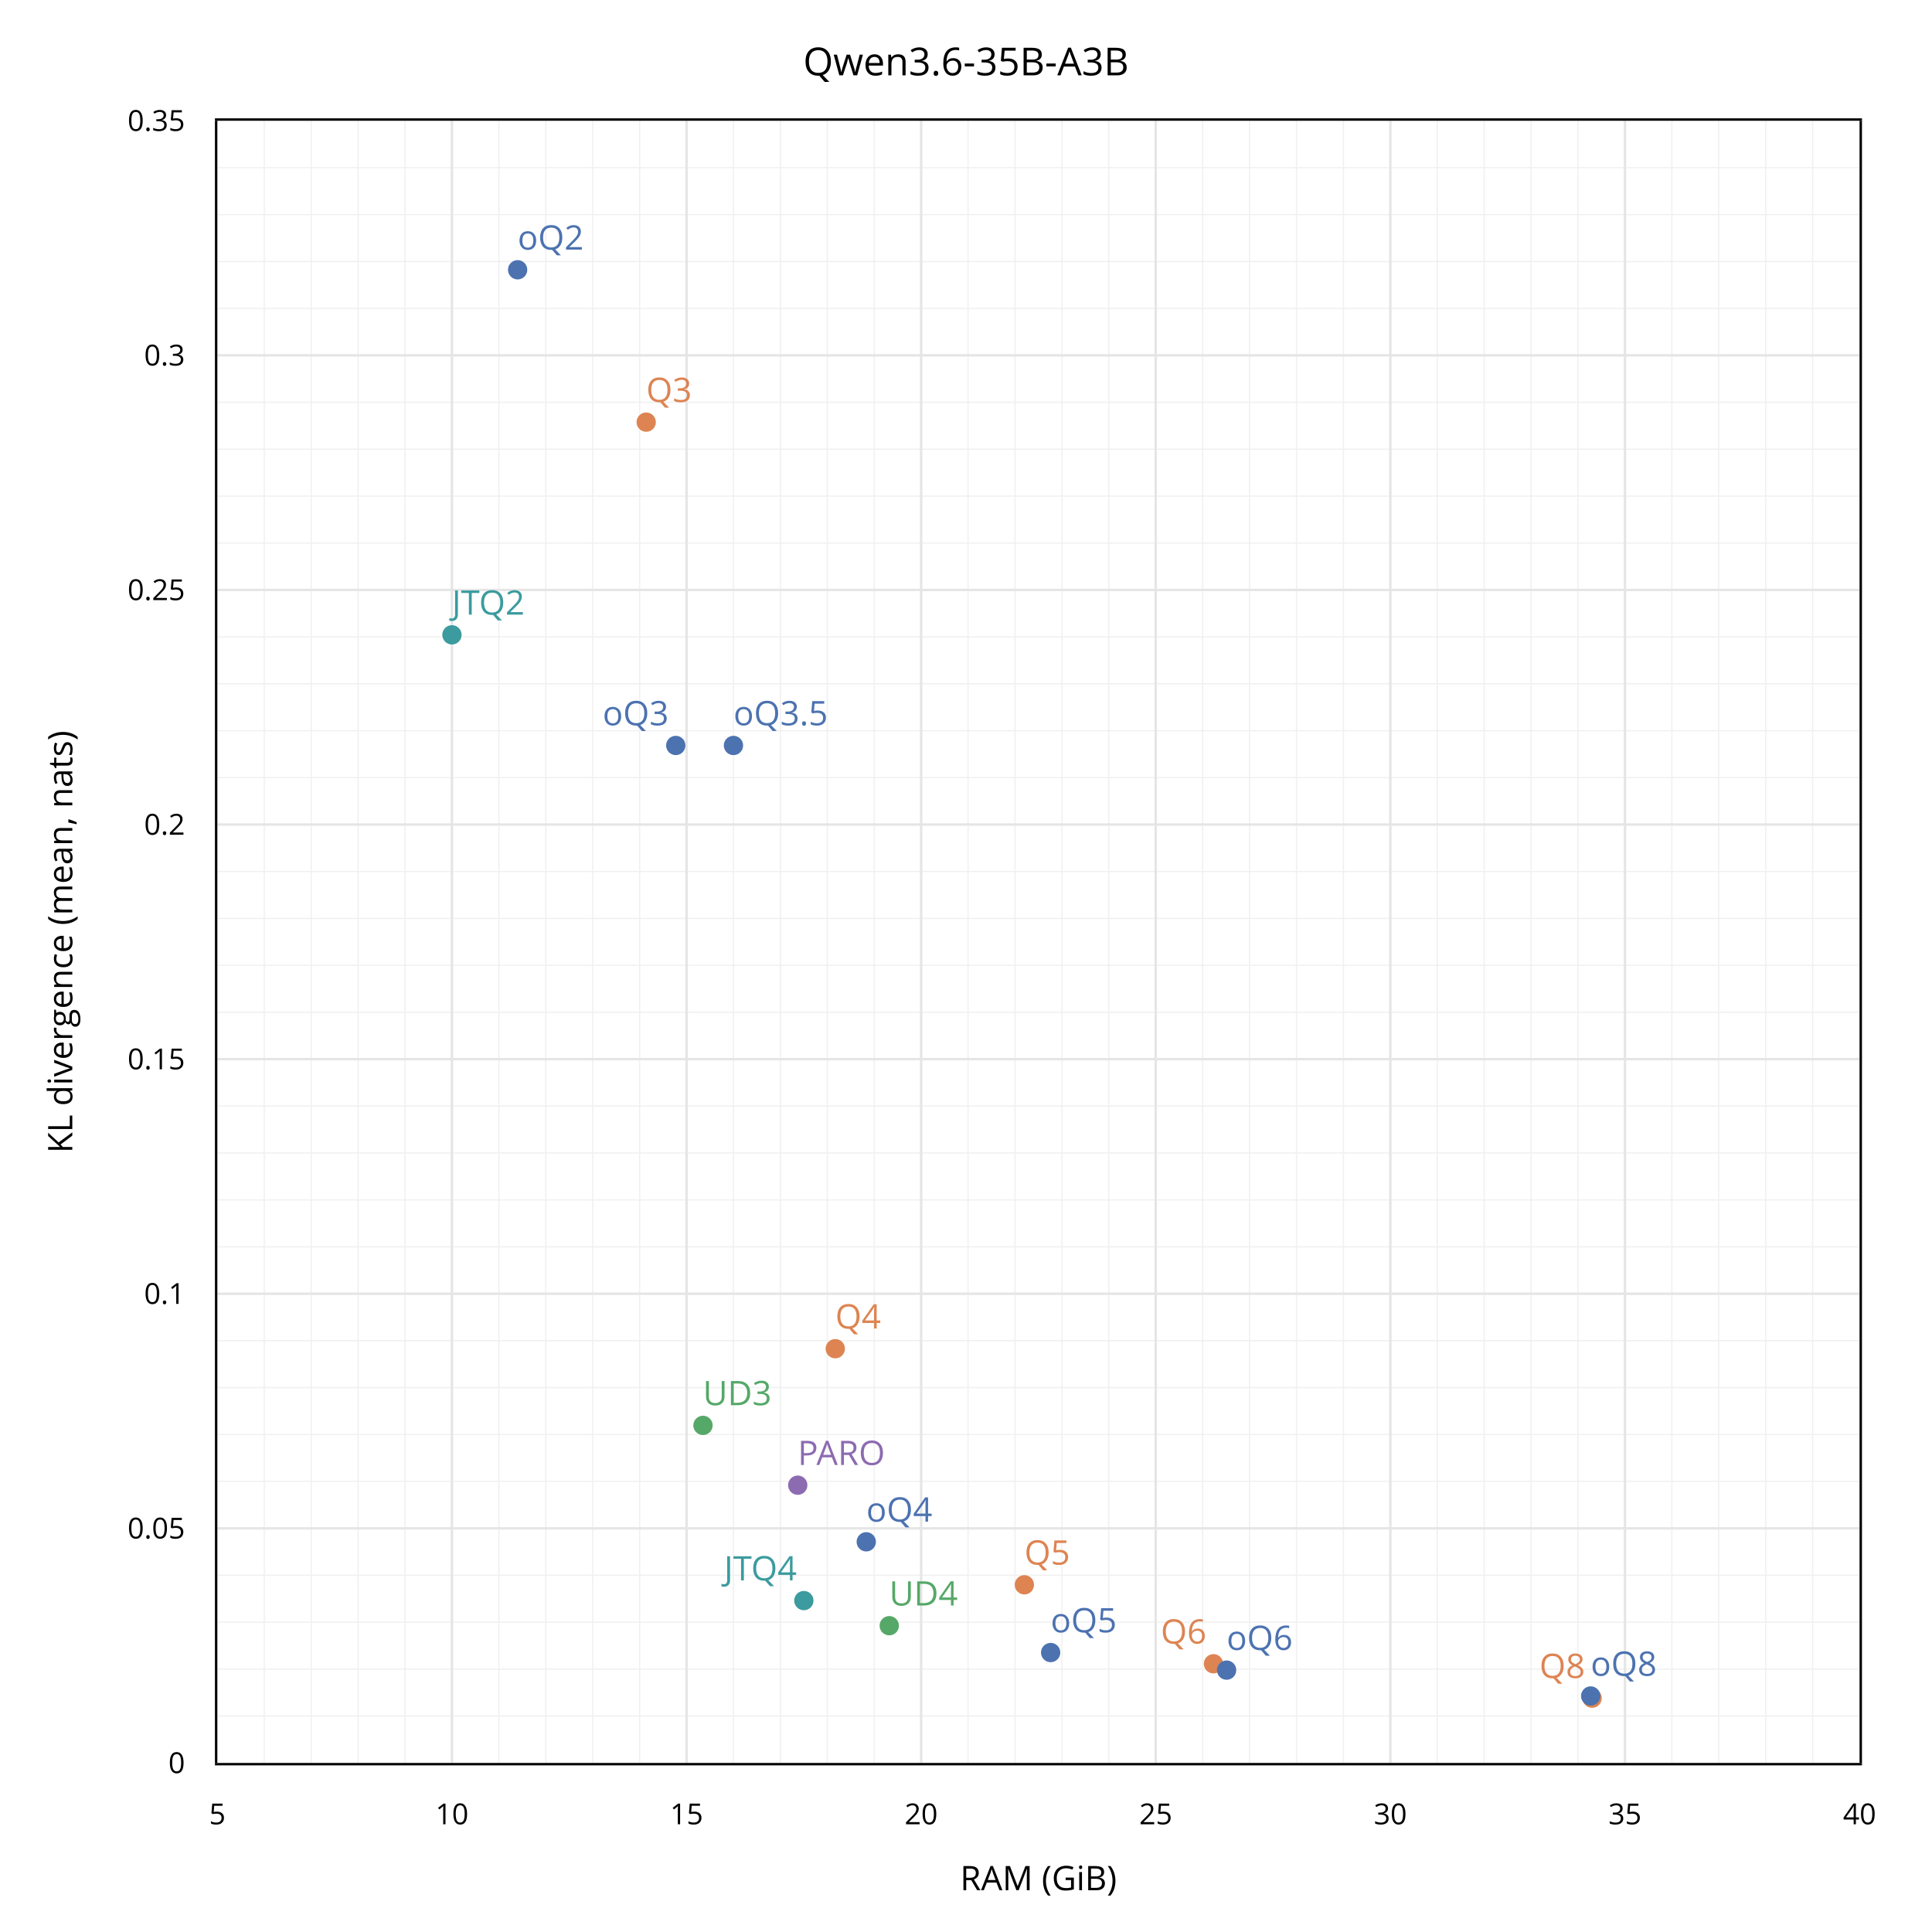
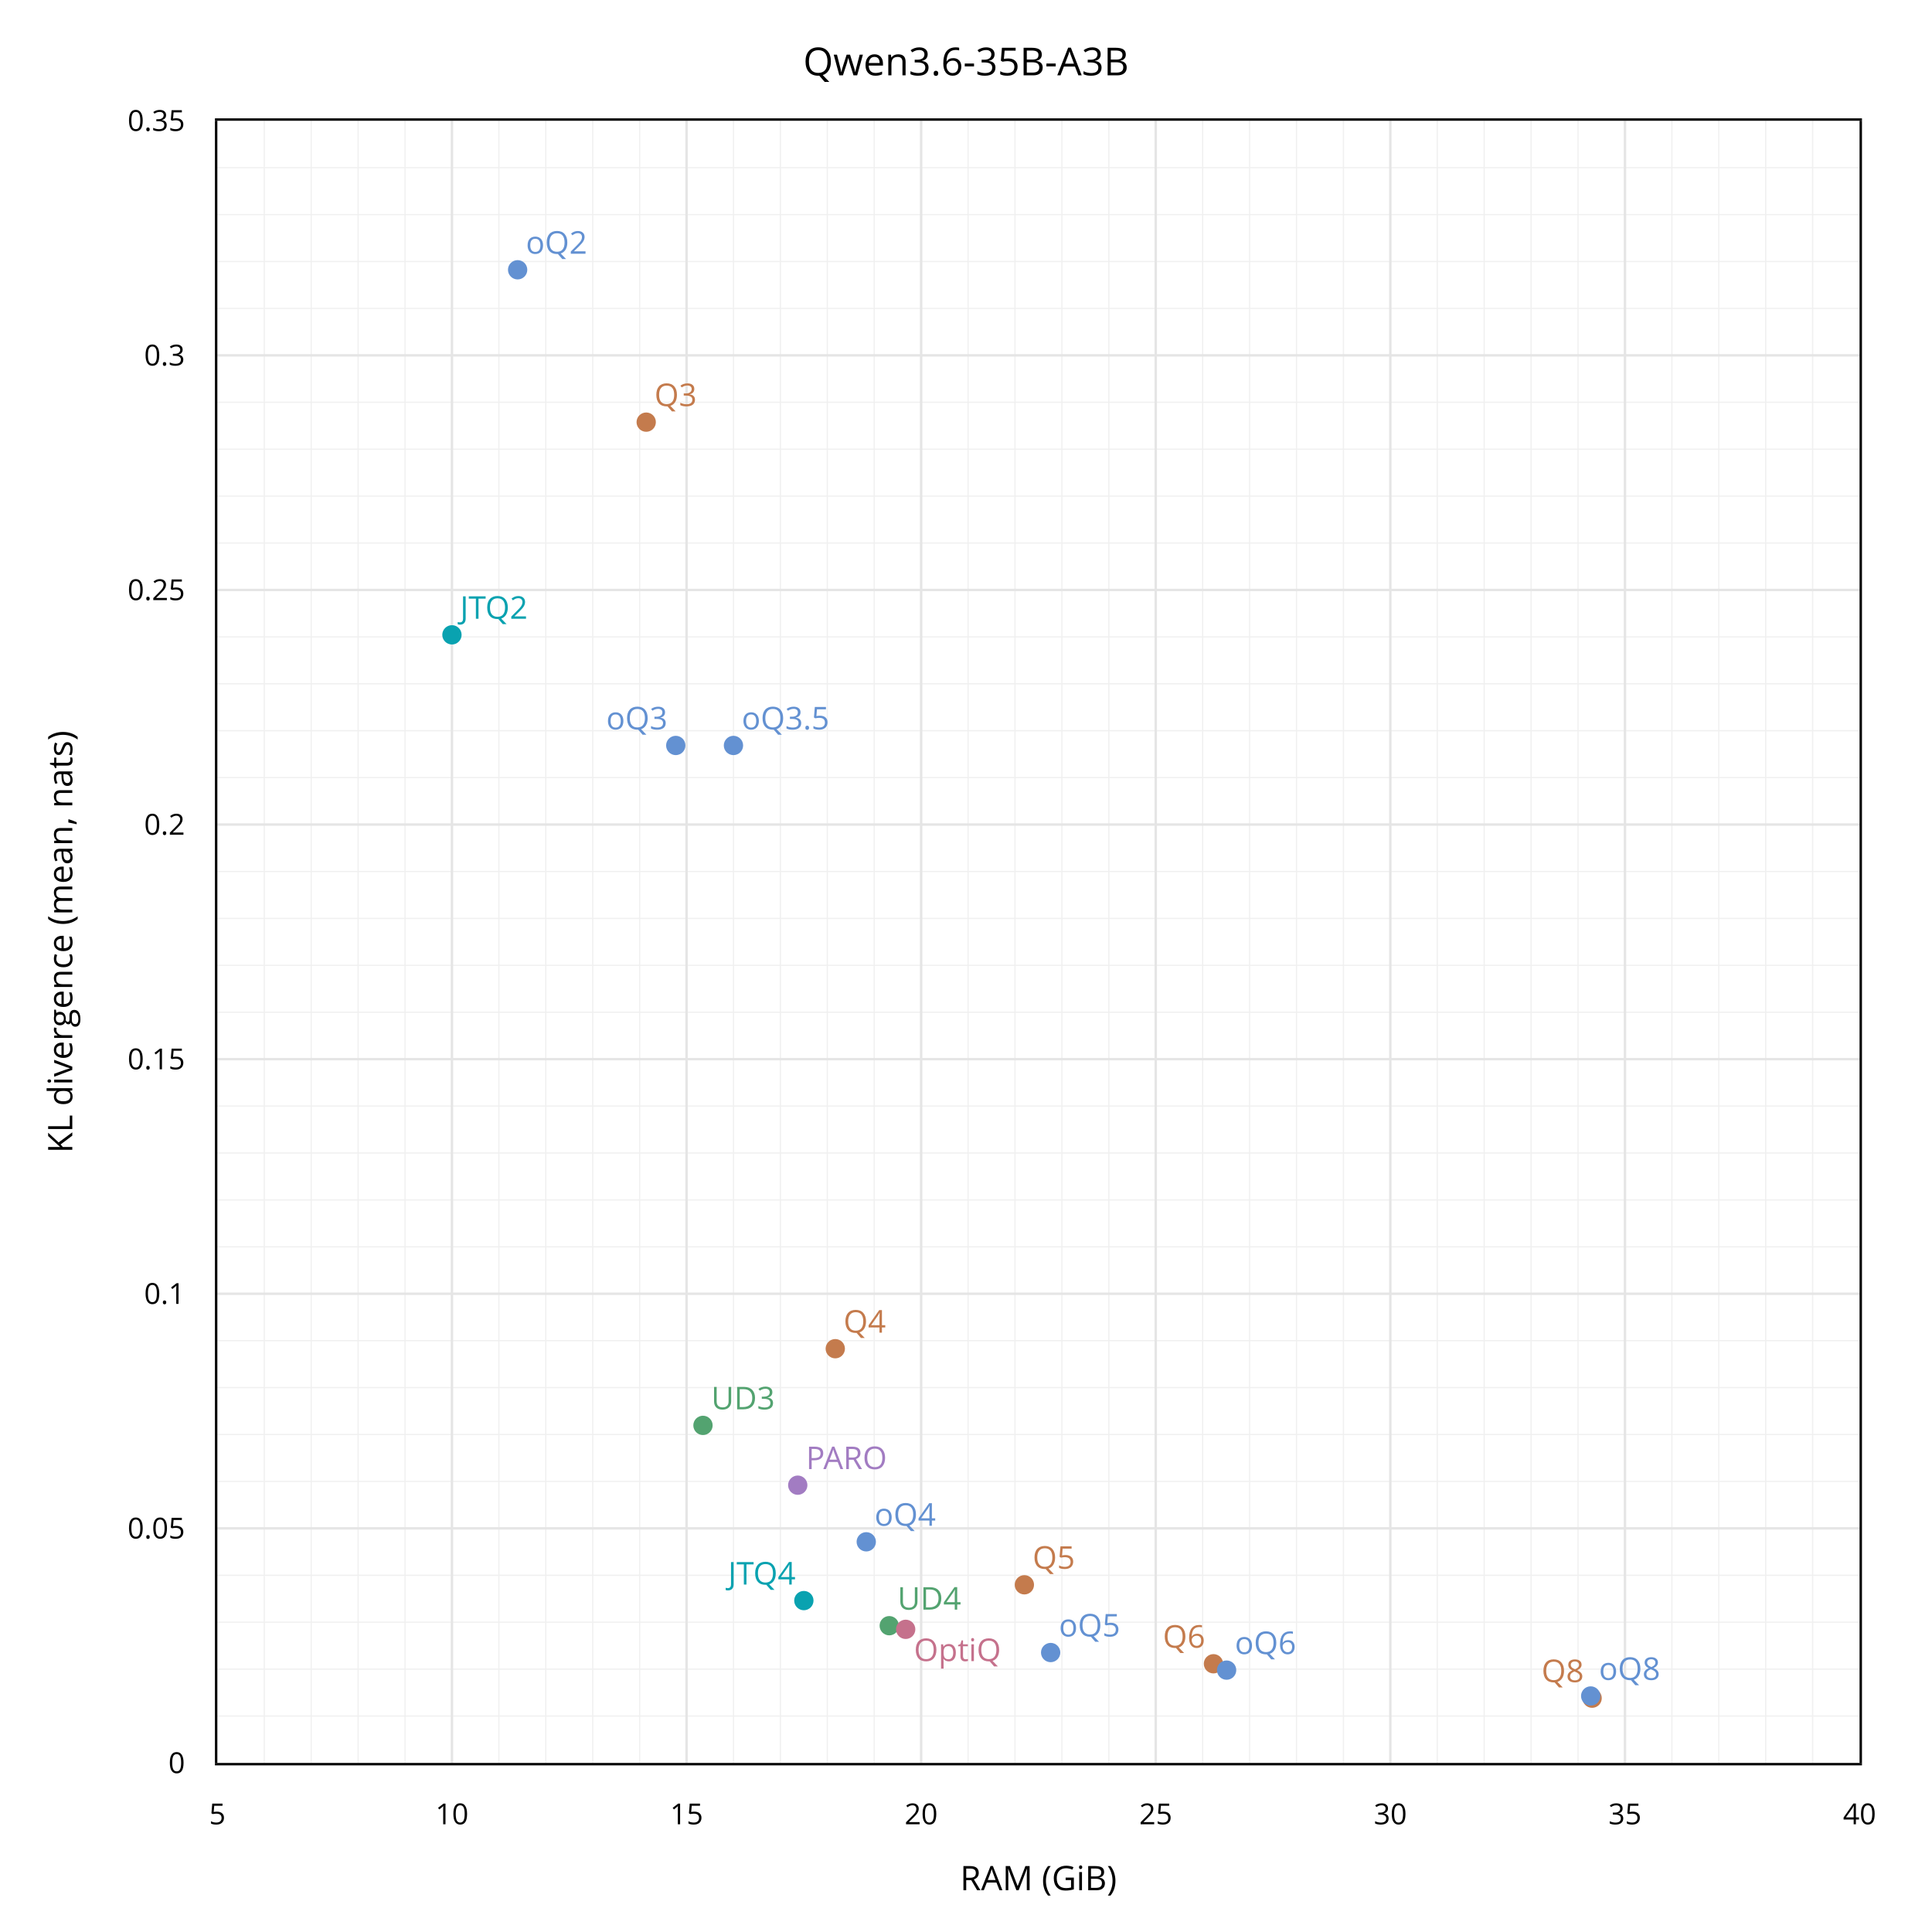
<svg xmlns="http://www.w3.org/2000/svg" class="main-svg" width="800" height="800" style="" viewBox="0 0 800 800">
  <rect x="0" y="0" width="800" height="800" style="fill: rgb(255, 255, 255); fill-opacity: 1;" />
-   <defs id="defs-a17a42">
+   <defs id="defs-a7e552">
    <g class="clips">
-       <clipPath id="clipa17a42xyplot" class="plotclip">
+       <clipPath id="clipa7e552xyplot" class="plotclip">
        <rect width="680" height="680" />
      </clipPath>
-       <clipPath class="axesclip" id="clipa17a42x">
+       <clipPath class="axesclip" id="clipa7e552x">
        <rect x="90" y="0" width="680" height="800" />
      </clipPath>
-       <clipPath class="axesclip" id="clipa17a42y">
+       <clipPath class="axesclip" id="clipa7e552y">
        <rect x="0" y="50" width="800" height="680" />
      </clipPath>
-       <clipPath class="axesclip" id="clipa17a42xy">
+       <clipPath class="axesclip" id="clipa7e552xy">
        <rect x="90" y="50" width="680" height="680" />
      </clipPath>
    </g>
    <g class="gradients" />
    <g class="patterns" />
  </defs>
  <g class="bglayer" />
  <g class="layer-below">
    <g class="imagelayer" />
    <g class="shapelayer" />
  </g>
  <g class="cartesianlayer">
    <g class="subplot xy">
      <g class="layer-subplot">
        <g class="shapelayer" />
        <g class="imagelayer" />
      </g>
      <g class="minor-gridlayer">
        <g class="x">
          <path class="xgrid crisp" transform="translate(109.43,0)" d="M0,50v680" style="stroke: rgb(240, 240, 240); stroke-opacity: 1; stroke-width: 0.5px;" />
          <path class="xgrid crisp" transform="translate(128.86,0)" d="M0,50v680" style="stroke: rgb(240, 240, 240); stroke-opacity: 1; stroke-width: 0.5px;" />
          <path class="xgrid crisp" transform="translate(148.29,0)" d="M0,50v680" style="stroke: rgb(240, 240, 240); stroke-opacity: 1; stroke-width: 0.5px;" />
          <path class="xgrid crisp" transform="translate(167.71,0)" d="M0,50v680" style="stroke: rgb(240, 240, 240); stroke-opacity: 1; stroke-width: 0.5px;" />
          <path class="xgrid crisp" transform="translate(206.57,0)" d="M0,50v680" style="stroke: rgb(240, 240, 240); stroke-opacity: 1; stroke-width: 0.5px;" />
          <path class="xgrid crisp" transform="translate(226,0)" d="M0,50v680" style="stroke: rgb(240, 240, 240); stroke-opacity: 1; stroke-width: 0.5px;" />
          <path class="xgrid crisp" transform="translate(245.43,0)" d="M0,50v680" style="stroke: rgb(240, 240, 240); stroke-opacity: 1; stroke-width: 0.5px;" />
          <path class="xgrid crisp" transform="translate(264.86,0)" d="M0,50v680" style="stroke: rgb(240, 240, 240); stroke-opacity: 1; stroke-width: 0.5px;" />
          <path class="xgrid crisp" transform="translate(303.71,0)" d="M0,50v680" style="stroke: rgb(240, 240, 240); stroke-opacity: 1; stroke-width: 0.5px;" />
          <path class="xgrid crisp" transform="translate(323.14,0)" d="M0,50v680" style="stroke: rgb(240, 240, 240); stroke-opacity: 1; stroke-width: 0.5px;" />
          <path class="xgrid crisp" transform="translate(342.57,0)" d="M0,50v680" style="stroke: rgb(240, 240, 240); stroke-opacity: 1; stroke-width: 0.5px;" />
          <path class="xgrid crisp" transform="translate(362,0)" d="M0,50v680" style="stroke: rgb(240, 240, 240); stroke-opacity: 1; stroke-width: 0.5px;" />
          <path class="xgrid crisp" transform="translate(400.86,0)" d="M0,50v680" style="stroke: rgb(240, 240, 240); stroke-opacity: 1; stroke-width: 0.5px;" />
          <path class="xgrid crisp" transform="translate(420.29,0)" d="M0,50v680" style="stroke: rgb(240, 240, 240); stroke-opacity: 1; stroke-width: 0.5px;" />
          <path class="xgrid crisp" transform="translate(439.71,0)" d="M0,50v680" style="stroke: rgb(240, 240, 240); stroke-opacity: 1; stroke-width: 0.5px;" />
          <path class="xgrid crisp" transform="translate(459.14,0)" d="M0,50v680" style="stroke: rgb(240, 240, 240); stroke-opacity: 1; stroke-width: 0.5px;" />
          <path class="xgrid crisp" transform="translate(498,0)" d="M0,50v680" style="stroke: rgb(240, 240, 240); stroke-opacity: 1; stroke-width: 0.5px;" />
          <path class="xgrid crisp" transform="translate(517.43,0)" d="M0,50v680" style="stroke: rgb(240, 240, 240); stroke-opacity: 1; stroke-width: 0.5px;" />
          <path class="xgrid crisp" transform="translate(536.86,0)" d="M0,50v680" style="stroke: rgb(240, 240, 240); stroke-opacity: 1; stroke-width: 0.5px;" />
          <path class="xgrid crisp" transform="translate(556.29,0)" d="M0,50v680" style="stroke: rgb(240, 240, 240); stroke-opacity: 1; stroke-width: 0.5px;" />
          <path class="xgrid crisp" transform="translate(595.14,0)" d="M0,50v680" style="stroke: rgb(240, 240, 240); stroke-opacity: 1; stroke-width: 0.5px;" />
          <path class="xgrid crisp" transform="translate(614.57,0)" d="M0,50v680" style="stroke: rgb(240, 240, 240); stroke-opacity: 1; stroke-width: 0.5px;" />
          <path class="xgrid crisp" transform="translate(634,0)" d="M0,50v680" style="stroke: rgb(240, 240, 240); stroke-opacity: 1; stroke-width: 0.5px;" />
          <path class="xgrid crisp" transform="translate(653.43,0)" d="M0,50v680" style="stroke: rgb(240, 240, 240); stroke-opacity: 1; stroke-width: 0.5px;" />
          <path class="xgrid crisp" transform="translate(692.29,0)" d="M0,50v680" style="stroke: rgb(240, 240, 240); stroke-opacity: 1; stroke-width: 0.5px;" />
          <path class="xgrid crisp" transform="translate(711.71,0)" d="M0,50v680" style="stroke: rgb(240, 240, 240); stroke-opacity: 1; stroke-width: 0.5px;" />
          <path class="xgrid crisp" transform="translate(731.14,0)" d="M0,50v680" style="stroke: rgb(240, 240, 240); stroke-opacity: 1; stroke-width: 0.5px;" />
          <path class="xgrid crisp" transform="translate(750.57,0)" d="M0,50v680" style="stroke: rgb(240, 240, 240); stroke-opacity: 1; stroke-width: 0.5px;" />
        </g>
        <g class="y">
          <path class="ygrid crisp" transform="translate(0,710.57)" d="M90,0h680" style="stroke: rgb(240, 240, 240); stroke-opacity: 1; stroke-width: 0.5px;" />
          <path class="ygrid crisp" transform="translate(0,691.14)" d="M90,0h680" style="stroke: rgb(240, 240, 240); stroke-opacity: 1; stroke-width: 0.5px;" />
          <path class="ygrid crisp" transform="translate(0,671.71)" d="M90,0h680" style="stroke: rgb(240, 240, 240); stroke-opacity: 1; stroke-width: 0.5px;" />
          <path class="ygrid crisp" transform="translate(0,652.29)" d="M90,0h680" style="stroke: rgb(240, 240, 240); stroke-opacity: 1; stroke-width: 0.5px;" />
          <path class="ygrid crisp" transform="translate(0,613.43)" d="M90,0h680" style="stroke: rgb(240, 240, 240); stroke-opacity: 1; stroke-width: 0.5px;" />
          <path class="ygrid crisp" transform="translate(0,594)" d="M90,0h680" style="stroke: rgb(240, 240, 240); stroke-opacity: 1; stroke-width: 0.5px;" />
          <path class="ygrid crisp" transform="translate(0,574.57)" d="M90,0h680" style="stroke: rgb(240, 240, 240); stroke-opacity: 1; stroke-width: 0.5px;" />
          <path class="ygrid crisp" transform="translate(0,555.14)" d="M90,0h680" style="stroke: rgb(240, 240, 240); stroke-opacity: 1; stroke-width: 0.5px;" />
          <path class="ygrid crisp" transform="translate(0,516.29)" d="M90,0h680" style="stroke: rgb(240, 240, 240); stroke-opacity: 1; stroke-width: 0.5px;" />
          <path class="ygrid crisp" transform="translate(0,496.86)" d="M90,0h680" style="stroke: rgb(240, 240, 240); stroke-opacity: 1; stroke-width: 0.5px;" />
          <path class="ygrid crisp" transform="translate(0,477.43)" d="M90,0h680" style="stroke: rgb(240, 240, 240); stroke-opacity: 1; stroke-width: 0.5px;" />
          <path class="ygrid crisp" transform="translate(0,458)" d="M90,0h680" style="stroke: rgb(240, 240, 240); stroke-opacity: 1; stroke-width: 0.5px;" />
          <path class="ygrid crisp" transform="translate(0,419.14)" d="M90,0h680" style="stroke: rgb(240, 240, 240); stroke-opacity: 1; stroke-width: 0.5px;" />
          <path class="ygrid crisp" transform="translate(0,399.71)" d="M90,0h680" style="stroke: rgb(240, 240, 240); stroke-opacity: 1; stroke-width: 0.5px;" />
          <path class="ygrid crisp" transform="translate(0,380.29)" d="M90,0h680" style="stroke: rgb(240, 240, 240); stroke-opacity: 1; stroke-width: 0.5px;" />
          <path class="ygrid crisp" transform="translate(0,360.86)" d="M90,0h680" style="stroke: rgb(240, 240, 240); stroke-opacity: 1; stroke-width: 0.5px;" />
          <path class="ygrid crisp" transform="translate(0,322)" d="M90,0h680" style="stroke: rgb(240, 240, 240); stroke-opacity: 1; stroke-width: 0.5px;" />
          <path class="ygrid crisp" transform="translate(0,302.57)" d="M90,0h680" style="stroke: rgb(240, 240, 240); stroke-opacity: 1; stroke-width: 0.5px;" />
          <path class="ygrid crisp" transform="translate(0,283.14)" d="M90,0h680" style="stroke: rgb(240, 240, 240); stroke-opacity: 1; stroke-width: 0.5px;" />
          <path class="ygrid crisp" transform="translate(0,263.71)" d="M90,0h680" style="stroke: rgb(240, 240, 240); stroke-opacity: 1; stroke-width: 0.5px;" />
          <path class="ygrid crisp" transform="translate(0,224.86)" d="M90,0h680" style="stroke: rgb(240, 240, 240); stroke-opacity: 1; stroke-width: 0.5px;" />
          <path class="ygrid crisp" transform="translate(0,205.43)" d="M90,0h680" style="stroke: rgb(240, 240, 240); stroke-opacity: 1; stroke-width: 0.5px;" />
          <path class="ygrid crisp" transform="translate(0,186)" d="M90,0h680" style="stroke: rgb(240, 240, 240); stroke-opacity: 1; stroke-width: 0.5px;" />
          <path class="ygrid crisp" transform="translate(0,166.57)" d="M90,0h680" style="stroke: rgb(240, 240, 240); stroke-opacity: 1; stroke-width: 0.5px;" />
          <path class="ygrid crisp" transform="translate(0,127.71)" d="M90,0h680" style="stroke: rgb(240, 240, 240); stroke-opacity: 1; stroke-width: 0.5px;" />
          <path class="ygrid crisp" transform="translate(0,108.29)" d="M90,0h680" style="stroke: rgb(240, 240, 240); stroke-opacity: 1; stroke-width: 0.5px;" />
          <path class="ygrid crisp" transform="translate(0,88.86)" d="M90,0h680" style="stroke: rgb(240, 240, 240); stroke-opacity: 1; stroke-width: 0.5px;" />
          <path class="ygrid crisp" transform="translate(0,69.43)" d="M90,0h680" style="stroke: rgb(240, 240, 240); stroke-opacity: 1; stroke-width: 0.5px;" />
        </g>
      </g>
      <g class="gridlayer">
        <g class="x">
          <path class="xgrid crisp" transform="translate(187.14,0)" d="M0,50v680" style="stroke: rgb(229, 229, 229); stroke-opacity: 1; stroke-width: 1px;" />
          <path class="xgrid crisp" transform="translate(284.29,0)" d="M0,50v680" style="stroke: rgb(229, 229, 229); stroke-opacity: 1; stroke-width: 1px;" />
          <path class="xgrid crisp" transform="translate(381.43,0)" d="M0,50v680" style="stroke: rgb(229, 229, 229); stroke-opacity: 1; stroke-width: 1px;" />
          <path class="xgrid crisp" transform="translate(478.57,0)" d="M0,50v680" style="stroke: rgb(229, 229, 229); stroke-opacity: 1; stroke-width: 1px;" />
          <path class="xgrid crisp" transform="translate(575.71,0)" d="M0,50v680" style="stroke: rgb(229, 229, 229); stroke-opacity: 1; stroke-width: 1px;" />
          <path class="xgrid crisp" transform="translate(672.86,0)" d="M0,50v680" style="stroke: rgb(229, 229, 229); stroke-opacity: 1; stroke-width: 1px;" />
        </g>
        <g class="y">
          <path class="ygrid crisp" transform="translate(0,632.86)" d="M90,0h680" style="stroke: rgb(229, 229, 229); stroke-opacity: 1; stroke-width: 1px;" />
          <path class="ygrid crisp" transform="translate(0,535.71)" d="M90,0h680" style="stroke: rgb(229, 229, 229); stroke-opacity: 1; stroke-width: 1px;" />
          <path class="ygrid crisp" transform="translate(0,438.57)" d="M90,0h680" style="stroke: rgb(229, 229, 229); stroke-opacity: 1; stroke-width: 1px;" />
          <path class="ygrid crisp" transform="translate(0,341.43)" d="M90,0h680" style="stroke: rgb(229, 229, 229); stroke-opacity: 1; stroke-width: 1px;" />
          <path class="ygrid crisp" transform="translate(0,244.29)" d="M90,0h680" style="stroke: rgb(229, 229, 229); stroke-opacity: 1; stroke-width: 1px;" />
          <path class="ygrid crisp" transform="translate(0,147.14)" d="M90,0h680" style="stroke: rgb(229, 229, 229); stroke-opacity: 1; stroke-width: 1px;" />
        </g>
      </g>
      <g class="zerolinelayer" />
      <g class="layer-between">
        <g class="shapelayer" />
        <g class="imagelayer" />
      </g>
      <path class="xlines-below" />
      <path class="ylines-below" />
      <g class="overlines-below" />
      <g class="xaxislayer-below" />
      <g class="yaxislayer-below" />
      <g class="overaxes-below" />
      <g class="overplot">
-         <g class="xy" transform="translate(90,50)" clip-path="url(#clipa17a42xyplot)">
+         <g class="xy" transform="translate(90,50)" clip-path="url(#clipa7e552xyplot)">
          <g class="scatterlayer mlayer">
-             <g class="trace scatter trace4c3586" style="stroke-miterlimit: 2; opacity: 1;">
-               <g class="fills" />
-               <g class="errorbars" />
-               <g class="lines" />
-               <g class="points">
-                 <path class="point" transform="translate(177.58,124.8)" d="M4,0A4,4 0 1,1 0,-4A4,4 0 0,1 4,0Z" style="opacity: 1; stroke-width: 0px; fill: rgb(221, 132, 82); fill-opacity: 1;" />
-                 <path class="point" transform="translate(255.87,508.47)" d="M4,0A4,4 0 1,1 0,-4A4,4 0 0,1 4,0Z" style="opacity: 1; stroke-width: 0px; fill: rgb(221, 132, 82); fill-opacity: 1;" />
-                 <path class="point" transform="translate(334.17,606.23)" d="M4,0A4,4 0 1,1 0,-4A4,4 0 0,1 4,0Z" style="opacity: 1; stroke-width: 0px; fill: rgb(221, 132, 82); fill-opacity: 1;" />
-                 <path class="point" transform="translate(412.47,638.93)" d="M4,0A4,4 0 1,1 0,-4A4,4 0 0,1 4,0Z" style="opacity: 1; stroke-width: 0px; fill: rgb(221, 132, 82); fill-opacity: 1;" />
-                 <path class="point" transform="translate(569.26,653.18)" d="M4,0A4,4 0 1,1 0,-4A4,4 0 0,1 4,0Z" style="opacity: 1; stroke-width: 0px; fill: rgb(221, 132, 82); fill-opacity: 1;" />
-               </g>
-               <g class="text" />
-             </g>
-             <g class="trace scatter trace6872d7" style="stroke-miterlimit: 2; opacity: 1;">
-               <g class="fills" />
-               <g class="errorbars" />
-               <g class="lines" />
-               <g class="points" />
-               <g class="text">
-                 <g class="textpoint" transform="translate(0,-3.5)">
-                   <text x="177.58" y="119.94" text-anchor="start" style="font-family: 'Open Sans', verdana, arial, sans-serif; font-size: 14px; fill: rgb(221, 132, 82); fill-opacity: 1; white-space: pre;">Q3</text>
-                 </g>
-                 <g class="textpoint" transform="translate(0,-3.5)">
-                   <text x="255.87" y="503.61" text-anchor="start" style="font-family: 'Open Sans', verdana, arial, sans-serif; font-size: 14px; fill: rgb(221, 132, 82); fill-opacity: 1; white-space: pre;">Q4</text>
-                 </g>
-                 <g class="textpoint" transform="translate(0,-3.5)">
-                   <text x="334.17" y="601.37" text-anchor="start" style="font-family: 'Open Sans', verdana, arial, sans-serif; font-size: 14px; fill: rgb(221, 132, 82); fill-opacity: 1; white-space: pre;">Q5</text>
-                 </g>
-                 <g class="textpoint" transform="translate(0,-3.5)">
-                   <text x="409.55" y="634.08" text-anchor="end" style="font-family: 'Open Sans', verdana, arial, sans-serif; font-size: 14px; fill: rgb(221, 132, 82); fill-opacity: 1; white-space: pre;">Q6</text>
-                 </g>
-                 <g class="textpoint" transform="translate(0,-3.5)">
-                   <text x="566.34" y="648.32" text-anchor="end" style="font-family: 'Open Sans', verdana, arial, sans-serif; font-size: 14px; fill: rgb(221, 132, 82); fill-opacity: 1; white-space: pre;">Q8</text>
-                 </g>
-               </g>
-             </g>
-             <g class="trace scatter trace2be737" style="stroke-miterlimit: 2; opacity: 1;">
-               <g class="fills" />
-               <g class="errorbars" />
-               <g class="lines" />
-               <g class="points">
-                 <path class="point" transform="translate(124.34,61.71)" d="M4,0A4,4 0 1,1 0,-4A4,4 0 0,1 4,0Z" style="opacity: 1; stroke-width: 0px; fill: rgb(76, 114, 176); fill-opacity: 1;" />
-                 <path class="point" transform="translate(189.82,258.68)" d="M4,0A4,4 0 1,1 0,-4A4,4 0 0,1 4,0Z" style="opacity: 1; stroke-width: 0px; fill: rgb(76, 114, 176); fill-opacity: 1;" />
-                 <path class="point" transform="translate(213.71,258.68)" d="M4,0A4,4 0 1,1 0,-4A4,4 0 0,1 4,0Z" style="opacity: 1; stroke-width: 0px; fill: rgb(76, 114, 176); fill-opacity: 1;" />
-                 <path class="point" transform="translate(268.7,588.43)" d="M4,0A4,4 0 1,1 0,-4A4,4 0 0,1 4,0Z" style="opacity: 1; stroke-width: 0px; fill: rgb(76, 114, 176); fill-opacity: 1;" />
-                 <path class="point" transform="translate(345.05,634.28)" d="M4,0A4,4 0 1,1 0,-4A4,4 0 0,1 4,0Z" style="opacity: 1; stroke-width: 0px; fill: rgb(76, 114, 176); fill-opacity: 1;" />
-                 <path class="point" transform="translate(417.91,641.56)" d="M4,0A4,4 0 1,1 0,-4A4,4 0 0,1 4,0Z" style="opacity: 1; stroke-width: 0px; fill: rgb(76, 114, 176); fill-opacity: 1;" />
-                 <path class="point" transform="translate(568.67,652.27)" d="M4,0A4,4 0 1,1 0,-4A4,4 0 0,1 4,0Z" style="opacity: 1; stroke-width: 0px; fill: rgb(76, 114, 176); fill-opacity: 1;" />
-               </g>
-               <g class="text" />
-             </g>
-             <g class="trace scatter trace229a5b" style="stroke-miterlimit: 2; opacity: 1;">
-               <g class="fills" />
-               <g class="errorbars" />
-               <g class="lines" />
-               <g class="points" />
-               <g class="text">
-                 <g class="textpoint" transform="translate(0,-3.5)">
-                   <text x="124.34" y="56.85" text-anchor="start" style="font-family: 'Open Sans', verdana, arial, sans-serif; font-size: 14px; fill: rgb(76, 114, 176); fill-opacity: 1; white-space: pre;">oQ2</text>
-                 </g>
-                 <g class="textpoint" transform="translate(0,-3.5)">
-                   <text x="186.9" y="253.82" text-anchor="end" style="font-family: 'Open Sans', verdana, arial, sans-serif; font-size: 14px; fill: rgb(76, 114, 176); fill-opacity: 1; white-space: pre;">oQ3</text>
-                 </g>
-                 <g class="textpoint" transform="translate(0,-3.5)">
-                   <text x="213.71" y="253.82" text-anchor="start" style="font-family: 'Open Sans', verdana, arial, sans-serif; font-size: 14px; fill: rgb(76, 114, 176); fill-opacity: 1; white-space: pre;">oQ3.5</text>
-                 </g>
-                 <g class="textpoint" transform="translate(0,-3.5)">
-                   <text x="268.7" y="583.57" text-anchor="start" style="font-family: 'Open Sans', verdana, arial, sans-serif; font-size: 14px; fill: rgb(76, 114, 176); fill-opacity: 1; white-space: pre;">oQ4</text>
-                 </g>
-                 <g class="textpoint" transform="translate(0,-3.5)">
-                   <text x="345.05" y="629.42" text-anchor="start" style="font-family: 'Open Sans', verdana, arial, sans-serif; font-size: 14px; fill: rgb(76, 114, 176); fill-opacity: 1; white-space: pre;">oQ5</text>
-                 </g>
-                 <g class="textpoint" transform="translate(0,-3.5)">
-                   <text x="417.91" y="636.71" text-anchor="start" style="font-family: 'Open Sans', verdana, arial, sans-serif; font-size: 14px; fill: rgb(76, 114, 176); fill-opacity: 1; white-space: pre;">oQ6</text>
-                 </g>
-                 <g class="textpoint" transform="translate(0,-3.5)">
-                   <text x="568.67" y="647.41" text-anchor="start" style="font-family: 'Open Sans', verdana, arial, sans-serif; font-size: 14px; fill: rgb(76, 114, 176); fill-opacity: 1; white-space: pre;">oQ8</text>
-                 </g>
-               </g>
-             </g>
-             <g class="trace scatter trace821a35" style="stroke-miterlimit: 2; opacity: 1;">
-               <g class="fills" />
-               <g class="errorbars" />
-               <g class="lines" />
-               <g class="points">
-                 <path class="point" transform="translate(201.09,540.22)" d="M4,0A4,4 0 1,1 0,-4A4,4 0 0,1 4,0Z" style="opacity: 1; stroke-width: 0px; fill: rgb(85, 168, 104); fill-opacity: 1;" />
-                 <path class="point" transform="translate(278.22,623.17)" d="M4,0A4,4 0 1,1 0,-4A4,4 0 0,1 4,0Z" style="opacity: 1; stroke-width: 0px; fill: rgb(85, 168, 104); fill-opacity: 1;" />
-               </g>
-               <g class="text" />
-             </g>
-             <g class="trace scatter trace9882de" style="stroke-miterlimit: 2; opacity: 1;">
-               <g class="fills" />
-               <g class="errorbars" />
-               <g class="lines" />
-               <g class="points" />
-               <g class="text">
-                 <g class="textpoint" transform="translate(0,-3.5)">
-                   <text x="201.09" y="535.36" text-anchor="start" style="font-family: 'Open Sans', verdana, arial, sans-serif; font-size: 14px; fill: rgb(85, 168, 104); fill-opacity: 1; white-space: pre;">UD3</text>
-                 </g>
-                 <g class="textpoint" transform="translate(0,-3.5)">
-                   <text x="278.22" y="618.31" text-anchor="start" style="font-family: 'Open Sans', verdana, arial, sans-serif; font-size: 14px; fill: rgb(85, 168, 104); fill-opacity: 1; white-space: pre;">UD4</text>
-                 </g>
-               </g>
-             </g>
-             <g class="trace scatter trace9cbcf3" style="stroke-miterlimit: 2; opacity: 1;">
-               <g class="fills" />
-               <g class="errorbars" />
-               <g class="lines" />
-               <g class="points">
-                 <path class="point" transform="translate(240.33,564.98)" d="M4,0A4,4 0 1,1 0,-4A4,4 0 0,1 4,0Z" style="opacity: 1; stroke-width: 0px; fill: rgb(140, 107, 177); fill-opacity: 1;" />
-               </g>
-               <g class="text" />
-             </g>
-             <g class="trace scatter traceee9135" style="stroke-miterlimit: 2; opacity: 1;">
-               <g class="fills" />
-               <g class="errorbars" />
-               <g class="lines" />
-               <g class="points" />
-               <g class="text">
-                 <g class="textpoint" transform="translate(0,-3.5)">
-                   <text x="240.33" y="560.12" text-anchor="start" style="font-family: 'Open Sans', verdana, arial, sans-serif; font-size: 14px; fill: rgb(140, 107, 177); fill-opacity: 1; white-space: pre;">PARO</text>
-                 </g>
-               </g>
-             </g>
-             <g class="trace scatter tracee91e5e" style="stroke-miterlimit: 2; opacity: 1;">
-               <g class="fills" />
-               <g class="errorbars" />
-               <g class="lines" />
-               <g class="points">
-                 <path class="point" transform="translate(97.14,212.87)" d="M4,0A4,4 0 1,1 0,-4A4,4 0 0,1 4,0Z" style="opacity: 1; stroke-width: 0px; fill: rgb(59, 155, 158); fill-opacity: 1;" />
-                 <path class="point" transform="translate(242.86,612.77)" d="M4,0A4,4 0 1,1 0,-4A4,4 0 0,1 4,0Z" style="opacity: 1; stroke-width: 0px; fill: rgb(59, 155, 158); fill-opacity: 1;" />
-               </g>
-               <g class="text" />
-             </g>
-             <g class="trace scatter tracee2c9fb" style="stroke-miterlimit: 2; opacity: 1;">
-               <g class="fills" />
-               <g class="errorbars" />
-               <g class="lines" />
-               <g class="points" />
-               <g class="text">
-                 <g class="textpoint" transform="translate(0,-3.5)">
-                   <text x="97.14" y="208.01" text-anchor="start" style="font-family: 'Open Sans', verdana, arial, sans-serif; font-size: 14px; fill: rgb(59, 155, 158); fill-opacity: 1; white-space: pre;">JTQ2</text>
-                 </g>
-                 <g class="textpoint" transform="translate(0,-3.5)">
-                   <text x="239.94" y="607.91" text-anchor="end" style="font-family: 'Open Sans', verdana, arial, sans-serif; font-size: 14px; fill: rgb(59, 155, 158); fill-opacity: 1; white-space: pre;">JTQ4</text>
+             <g class="trace scatter trace9f116c" style="stroke-miterlimit: 2; opacity: 1;">
+               <g class="fills" />
+               <g class="errorbars" />
+               <g class="lines" />
+               <g class="points">
+                 <path class="point" transform="translate(177.58,124.8)" d="M4,0A4,4 0 1,1 0,-4A4,4 0 0,1 4,0Z" style="opacity: 1; stroke-width: 0px; fill: rgb(196, 123, 77); fill-opacity: 1;" />
+                 <path class="point" transform="translate(255.87,508.47)" d="M4,0A4,4 0 1,1 0,-4A4,4 0 0,1 4,0Z" style="opacity: 1; stroke-width: 0px; fill: rgb(196, 123, 77); fill-opacity: 1;" />
+                 <path class="point" transform="translate(334.17,606.23)" d="M4,0A4,4 0 1,1 0,-4A4,4 0 0,1 4,0Z" style="opacity: 1; stroke-width: 0px; fill: rgb(196, 123, 77); fill-opacity: 1;" />
+                 <path class="point" transform="translate(412.47,638.93)" d="M4,0A4,4 0 1,1 0,-4A4,4 0 0,1 4,0Z" style="opacity: 1; stroke-width: 0px; fill: rgb(196, 123, 77); fill-opacity: 1;" />
+                 <path class="point" transform="translate(569.26,653.18)" d="M4,0A4,4 0 1,1 0,-4A4,4 0 0,1 4,0Z" style="opacity: 1; stroke-width: 0px; fill: rgb(196, 123, 77); fill-opacity: 1;" />
+               </g>
+               <g class="text" />
+             </g>
+             <g class="trace scatter tracee67eaa" style="stroke-miterlimit: 2; opacity: 1;">
+               <g class="fills" />
+               <g class="errorbars" />
+               <g class="lines" />
+               <g class="points" />
+               <g class="text">
+                 <g class="textpoint" transform="translate(0,-3.25)">
+                   <text x="180.98" y="121.4" text-anchor="start" style="font-family: 'Open Sans', verdana, arial, sans-serif; font-size: 13px; fill: rgb(196, 123, 77); fill-opacity: 1; white-space: pre;">Q3</text>
+                 </g>
+                 <g class="textpoint" transform="translate(0,-3.25)">
+                   <text x="259.27" y="505.07" text-anchor="start" style="font-family: 'Open Sans', verdana, arial, sans-serif; font-size: 13px; fill: rgb(196, 123, 77); fill-opacity: 1; white-space: pre;">Q4</text>
+                 </g>
+                 <g class="textpoint" transform="translate(0,-3.25)">
+                   <text x="337.57" y="602.83" text-anchor="start" style="font-family: 'Open Sans', verdana, arial, sans-serif; font-size: 13px; fill: rgb(196, 123, 77); fill-opacity: 1; white-space: pre;">Q5</text>
+                 </g>
+                 <g class="textpoint" transform="translate(0,-3.25)">
+                   <text x="409.07" y="635.53" text-anchor="end" style="font-family: 'Open Sans', verdana, arial, sans-serif; font-size: 13px; fill: rgb(196, 123, 77); fill-opacity: 1; white-space: pre;">Q6</text>
+                 </g>
+                 <g class="textpoint" transform="translate(0,-3.25)">
+                   <text x="565.86" y="649.78" text-anchor="end" style="font-family: 'Open Sans', verdana, arial, sans-serif; font-size: 13px; fill: rgb(196, 123, 77); fill-opacity: 1; white-space: pre;">Q8</text>
+                 </g>
+               </g>
+             </g>
+             <g class="trace scatter trace4337d7" style="stroke-miterlimit: 2; opacity: 1;">
+               <g class="fills" />
+               <g class="errorbars" />
+               <g class="lines" />
+               <g class="points">
+                 <path class="point" transform="translate(124.34,61.71)" d="M4,0A4,4 0 1,1 0,-4A4,4 0 0,1 4,0Z" style="opacity: 1; stroke-width: 0px; fill: rgb(99, 145, 210); fill-opacity: 1;" />
+                 <path class="point" transform="translate(189.82,258.68)" d="M4,0A4,4 0 1,1 0,-4A4,4 0 0,1 4,0Z" style="opacity: 1; stroke-width: 0px; fill: rgb(99, 145, 210); fill-opacity: 1;" />
+                 <path class="point" transform="translate(213.71,258.68)" d="M4,0A4,4 0 1,1 0,-4A4,4 0 0,1 4,0Z" style="opacity: 1; stroke-width: 0px; fill: rgb(99, 145, 210); fill-opacity: 1;" />
+                 <path class="point" transform="translate(268.7,588.43)" d="M4,0A4,4 0 1,1 0,-4A4,4 0 0,1 4,0Z" style="opacity: 1; stroke-width: 0px; fill: rgb(99, 145, 210); fill-opacity: 1;" />
+                 <path class="point" transform="translate(345.05,634.28)" d="M4,0A4,4 0 1,1 0,-4A4,4 0 0,1 4,0Z" style="opacity: 1; stroke-width: 0px; fill: rgb(99, 145, 210); fill-opacity: 1;" />
+                 <path class="point" transform="translate(417.91,641.56)" d="M4,0A4,4 0 1,1 0,-4A4,4 0 0,1 4,0Z" style="opacity: 1; stroke-width: 0px; fill: rgb(99, 145, 210); fill-opacity: 1;" />
+                 <path class="point" transform="translate(568.67,652.27)" d="M4,0A4,4 0 1,1 0,-4A4,4 0 0,1 4,0Z" style="opacity: 1; stroke-width: 0px; fill: rgb(99, 145, 210); fill-opacity: 1;" />
+               </g>
+               <g class="text" />
+             </g>
+             <g class="trace scatter trace2565f6" style="stroke-miterlimit: 2; opacity: 1;">
+               <g class="fills" />
+               <g class="errorbars" />
+               <g class="lines" />
+               <g class="points" />
+               <g class="text">
+                 <g class="textpoint" transform="translate(0,-3.25)">
+                   <text x="127.74" y="58.31" text-anchor="start" style="font-family: 'Open Sans', verdana, arial, sans-serif; font-size: 13px; fill: rgb(99, 145, 210); fill-opacity: 1; white-space: pre;">oQ2</text>
+                 </g>
+                 <g class="textpoint" transform="translate(0,-3.25)">
+                   <text x="186.42" y="255.28" text-anchor="end" style="font-family: 'Open Sans', verdana, arial, sans-serif; font-size: 13px; fill: rgb(99, 145, 210); fill-opacity: 1; white-space: pre;">oQ3</text>
+                 </g>
+                 <g class="textpoint" transform="translate(0,-3.25)">
+                   <text x="217.11" y="255.28" text-anchor="start" style="font-family: 'Open Sans', verdana, arial, sans-serif; font-size: 13px; fill: rgb(99, 145, 210); fill-opacity: 1; white-space: pre;">oQ3.5</text>
+                 </g>
+                 <g class="textpoint" transform="translate(0,-3.25)">
+                   <text x="272.1" y="585.03" text-anchor="start" style="font-family: 'Open Sans', verdana, arial, sans-serif; font-size: 13px; fill: rgb(99, 145, 210); fill-opacity: 1; white-space: pre;">oQ4</text>
+                 </g>
+                 <g class="textpoint" transform="translate(0,-3.25)">
+                   <text x="348.45" y="630.88" text-anchor="start" style="font-family: 'Open Sans', verdana, arial, sans-serif; font-size: 13px; fill: rgb(99, 145, 210); fill-opacity: 1; white-space: pre;">oQ5</text>
+                 </g>
+                 <g class="textpoint" transform="translate(0,-3.25)">
+                   <text x="421.31" y="638.16" text-anchor="start" style="font-family: 'Open Sans', verdana, arial, sans-serif; font-size: 13px; fill: rgb(99, 145, 210); fill-opacity: 1; white-space: pre;">oQ6</text>
+                 </g>
+                 <g class="textpoint" transform="translate(0,-3.25)">
+                   <text x="572.07" y="648.87" text-anchor="start" style="font-family: 'Open Sans', verdana, arial, sans-serif; font-size: 13px; fill: rgb(99, 145, 210); fill-opacity: 1; white-space: pre;">oQ8</text>
+                 </g>
+               </g>
+             </g>
+             <g class="trace scatter traceea2338" style="stroke-miterlimit: 2; opacity: 1;">
+               <g class="fills" />
+               <g class="errorbars" />
+               <g class="lines" />
+               <g class="points">
+                 <path class="point" transform="translate(201.09,540.22)" d="M4,0A4,4 0 1,1 0,-4A4,4 0 0,1 4,0Z" style="opacity: 1; stroke-width: 0px; fill: rgb(83, 163, 112); fill-opacity: 1;" />
+                 <path class="point" transform="translate(278.22,623.17)" d="M4,0A4,4 0 1,1 0,-4A4,4 0 0,1 4,0Z" style="opacity: 1; stroke-width: 0px; fill: rgb(83, 163, 112); fill-opacity: 1;" />
+               </g>
+               <g class="text" />
+             </g>
+             <g class="trace scatter traced227f6" style="stroke-miterlimit: 2; opacity: 1;">
+               <g class="fills" />
+               <g class="errorbars" />
+               <g class="lines" />
+               <g class="points" />
+               <g class="text">
+                 <g class="textpoint" transform="translate(0,-3.25)">
+                   <text x="204.49" y="536.82" text-anchor="start" style="font-family: 'Open Sans', verdana, arial, sans-serif; font-size: 13px; fill: rgb(83, 163, 112); fill-opacity: 1; white-space: pre;">UD3</text>
+                 </g>
+                 <g class="textpoint" transform="translate(0,-3.25)">
+                   <text x="281.62" y="619.77" text-anchor="start" style="font-family: 'Open Sans', verdana, arial, sans-serif; font-size: 13px; fill: rgb(83, 163, 112); fill-opacity: 1; white-space: pre;">UD4</text>
+                 </g>
+               </g>
+             </g>
+             <g class="trace scatter tracee904af" style="stroke-miterlimit: 2; opacity: 1;">
+               <g class="fills" />
+               <g class="errorbars" />
+               <g class="lines" />
+               <g class="points">
+                 <path class="point" transform="translate(240.33,564.98)" d="M4,0A4,4 0 1,1 0,-4A4,4 0 0,1 4,0Z" style="opacity: 1; stroke-width: 0px; fill: rgb(162, 124, 194); fill-opacity: 1;" />
+               </g>
+               <g class="text" />
+             </g>
+             <g class="trace scatter trace16d67a" style="stroke-miterlimit: 2; opacity: 1;">
+               <g class="fills" />
+               <g class="errorbars" />
+               <g class="lines" />
+               <g class="points" />
+               <g class="text">
+                 <g class="textpoint" transform="translate(0,-3.25)">
+                   <text x="243.73" y="561.58" text-anchor="start" style="font-family: 'Open Sans', verdana, arial, sans-serif; font-size: 13px; fill: rgb(162, 124, 194); fill-opacity: 1; white-space: pre;">PARO</text>
+                 </g>
+               </g>
+             </g>
+             <g class="trace scatter trace5b4c4c" style="stroke-miterlimit: 2; opacity: 1;">
+               <g class="fills" />
+               <g class="errorbars" />
+               <g class="lines" />
+               <g class="points">
+                 <path class="point" transform="translate(97.14,212.87)" d="M4,0A4,4 0 1,1 0,-4A4,4 0 0,1 4,0Z" style="opacity: 1; stroke-width: 0px; fill: rgb(9, 162, 176); fill-opacity: 1;" />
+                 <path class="point" transform="translate(242.86,612.77)" d="M4,0A4,4 0 1,1 0,-4A4,4 0 0,1 4,0Z" style="opacity: 1; stroke-width: 0px; fill: rgb(9, 162, 176); fill-opacity: 1;" />
+               </g>
+               <g class="text" />
+             </g>
+             <g class="trace scatter trace4b13a3" style="stroke-miterlimit: 2; opacity: 1;">
+               <g class="fills" />
+               <g class="errorbars" />
+               <g class="lines" />
+               <g class="points" />
+               <g class="text">
+                 <g class="textpoint" transform="translate(0,-3.25)">
+                   <text x="100.54" y="209.47" text-anchor="start" style="font-family: 'Open Sans', verdana, arial, sans-serif; font-size: 13px; fill: rgb(9, 162, 176); fill-opacity: 1; white-space: pre;">JTQ2</text>
+                 </g>
+                 <g class="textpoint" transform="translate(0,-3.25)">
+                   <text x="239.46" y="609.37" text-anchor="end" style="font-family: 'Open Sans', verdana, arial, sans-serif; font-size: 13px; fill: rgb(9, 162, 176); fill-opacity: 1; white-space: pre;">JTQ4</text>
+                 </g>
+               </g>
+             </g>
+             <g class="trace scatter trace152425" style="stroke-miterlimit: 2; opacity: 1;">
+               <g class="fills" />
+               <g class="errorbars" />
+               <g class="lines" />
+               <g class="points">
+                 <path class="point" transform="translate(285.02,624.67)" d="M4,0A4,4 0 1,1 0,-4A4,4 0 0,1 4,0Z" style="opacity: 1; stroke-width: 0px; fill: rgb(197, 113, 140); fill-opacity: 1;" />
+               </g>
+               <g class="text" />
+             </g>
+             <g class="trace scatter trace8998e4" style="stroke-miterlimit: 2; opacity: 1;">
+               <g class="fills" />
+               <g class="errorbars" />
+               <g class="lines" />
+               <g class="points" />
+               <g class="text">
+                 <g class="textpoint" transform="translate(0,9.75)">
+                   <text x="288.42" y="628.07" text-anchor="start" style="font-family: 'Open Sans', verdana, arial, sans-serif; font-size: 13px; fill: rgb(197, 113, 140); fill-opacity: 1; white-space: pre;">OptiQ</text>
                </g>
              </g>
            </g>
          </g>
        </g>
      </g>
      <g class="zerolinelayer-above" />
      <path class="xlines-above crisp" d="M89,730.5H771M89,49.5H771" style="fill: none; stroke-width: 1px; stroke: rgb(0, 0, 0); stroke-opacity: 1;" />
      <path class="ylines-above crisp" d="M89.5,50V730M770.5,50V730" style="fill: none; stroke-width: 1px; stroke: rgb(0, 0, 0); stroke-opacity: 1;" />
      <g class="overlines-above" />
      <g class="xaxislayer-above">
        <g class="xtick">
          <text text-anchor="middle" x="0" y="745.4" transform="translate(90,10)" style="font-family: 'Open Sans', verdana, arial, sans-serif; font-size: 12px; fill: rgb(0, 0, 0); fill-opacity: 1; white-space: pre;">5</text>
        </g>
        <g class="xtick">
          <text text-anchor="middle" x="0" y="745.4" style="font-family: 'Open Sans', verdana, arial, sans-serif; font-size: 12px; fill: rgb(0, 0, 0); fill-opacity: 1; white-space: pre;" transform="translate(187.14,10)">10</text>
        </g>
        <g class="xtick">
          <text text-anchor="middle" x="0" y="745.4" style="font-family: 'Open Sans', verdana, arial, sans-serif; font-size: 12px; fill: rgb(0, 0, 0); fill-opacity: 1; white-space: pre;" transform="translate(284.29,10)">15</text>
        </g>
        <g class="xtick">
          <text text-anchor="middle" x="0" y="745.4" style="font-family: 'Open Sans', verdana, arial, sans-serif; font-size: 12px; fill: rgb(0, 0, 0); fill-opacity: 1; white-space: pre;" transform="translate(381.43,10)">20</text>
        </g>
        <g class="xtick">
          <text text-anchor="middle" x="0" y="745.4" style="font-family: 'Open Sans', verdana, arial, sans-serif; font-size: 12px; fill: rgb(0, 0, 0); fill-opacity: 1; white-space: pre;" transform="translate(478.57,10)">25</text>
        </g>
        <g class="xtick">
          <text text-anchor="middle" x="0" y="745.4" style="font-family: 'Open Sans', verdana, arial, sans-serif; font-size: 12px; fill: rgb(0, 0, 0); fill-opacity: 1; white-space: pre;" transform="translate(575.71,10)">30</text>
        </g>
        <g class="xtick">
          <text text-anchor="middle" x="0" y="745.4" style="font-family: 'Open Sans', verdana, arial, sans-serif; font-size: 12px; fill: rgb(0, 0, 0); fill-opacity: 1; white-space: pre;" transform="translate(672.86,10)">35</text>
        </g>
        <g class="xtick">
          <text text-anchor="middle" x="0" y="745.4" style="font-family: 'Open Sans', verdana, arial, sans-serif; font-size: 12px; fill: rgb(0, 0, 0); fill-opacity: 1; white-space: pre;" transform="translate(770,10)">40</text>
        </g>
      </g>
      <g class="yaxislayer-above">
        <g class="ytick">
          <text text-anchor="end" x="86.6" y="4.2" transform="translate(-10,730)" style="font-family: 'Open Sans', verdana, arial, sans-serif; font-size: 12px; fill: rgb(0, 0, 0); fill-opacity: 1; white-space: pre;">0</text>
        </g>
        <g class="ytick">
          <text text-anchor="end" x="86.6" y="4.2" style="font-family: 'Open Sans', verdana, arial, sans-serif; font-size: 12px; fill: rgb(0, 0, 0); fill-opacity: 1; white-space: pre;" transform="translate(-10,632.86)">0.05</text>
        </g>
        <g class="ytick">
          <text text-anchor="end" x="86.6" y="4.2" style="font-family: 'Open Sans', verdana, arial, sans-serif; font-size: 12px; fill: rgb(0, 0, 0); fill-opacity: 1; white-space: pre;" transform="translate(-10,535.71)">0.1</text>
        </g>
        <g class="ytick">
          <text text-anchor="end" x="86.6" y="4.2" style="font-family: 'Open Sans', verdana, arial, sans-serif; font-size: 12px; fill: rgb(0, 0, 0); fill-opacity: 1; white-space: pre;" transform="translate(-10,438.57)">0.15</text>
        </g>
        <g class="ytick">
          <text text-anchor="end" x="86.6" y="4.2" style="font-family: 'Open Sans', verdana, arial, sans-serif; font-size: 12px; fill: rgb(0, 0, 0); fill-opacity: 1; white-space: pre;" transform="translate(-10,341.43)">0.2</text>
        </g>
        <g class="ytick">
          <text text-anchor="end" x="86.6" y="4.2" style="font-family: 'Open Sans', verdana, arial, sans-serif; font-size: 12px; fill: rgb(0, 0, 0); fill-opacity: 1; white-space: pre;" transform="translate(-10,244.29)">0.25</text>
        </g>
        <g class="ytick">
          <text text-anchor="end" x="86.6" y="4.2" style="font-family: 'Open Sans', verdana, arial, sans-serif; font-size: 12px; fill: rgb(0, 0, 0); fill-opacity: 1; white-space: pre;" transform="translate(-10,147.14)">0.3</text>
        </g>
        <g class="ytick">
          <text text-anchor="end" x="86.6" y="4.2" style="font-family: 'Open Sans', verdana, arial, sans-serif; font-size: 12px; fill: rgb(0, 0, 0); fill-opacity: 1; white-space: pre;" transform="translate(-10,50)">0.35</text>
        </g>
      </g>
      <g class="overaxes-above" />
    </g>
  </g>
  <g class="polarlayer" />
  <g class="smithlayer" />
  <g class="ternarylayer" />
  <g class="geolayer" />
  <g class="funnelarealayer" />
  <g class="pielayer" />
  <g class="iciclelayer" />
  <g class="treemaplayer" />
  <g class="sunburstlayer" />
  <g class="glimages" />
-   <defs id="topdefs-a17a42">
+   <defs id="topdefs-a7e552">
    <g class="clips" />
  </defs>
  <g class="layer-above">
    <g class="imagelayer" />
    <g class="shapelayer" />
  </g>
  <g class="infolayer">
    <g class="g-gtitle">
      <text class="gtitle" x="400" y="20" text-anchor="middle" dy="0.7em" style="opacity: 1; font-family: 'Open Sans', verdana, arial, sans-serif; font-size: 16px; fill: rgb(0, 0, 0); fill-opacity: 1; white-space: pre;">Qwen3.6-35B-A3B</text>
    </g>
    <g class="g-xtitle">
      <text class="xtitle" x="430" y="782.7" text-anchor="middle" style="opacity: 1; font-family: 'Open Sans', verdana, arial, sans-serif; font-size: 14px; fill: rgb(0, 0, 0); fill-opacity: 1; white-space: pre;">RAM (GiB)</text>
    </g>
    <g class="g-ytitle">
      <text class="ytitle" transform="rotate(-90,29.93398,390)" x="29.934" y="390" text-anchor="middle" style="opacity: 1; font-family: 'Open Sans', verdana, arial, sans-serif; font-size: 14px; fill: rgb(0, 0, 0); fill-opacity: 1; white-space: pre;">KL divergence (mean, nats)</text>
    </g>
  </g>
</svg>
